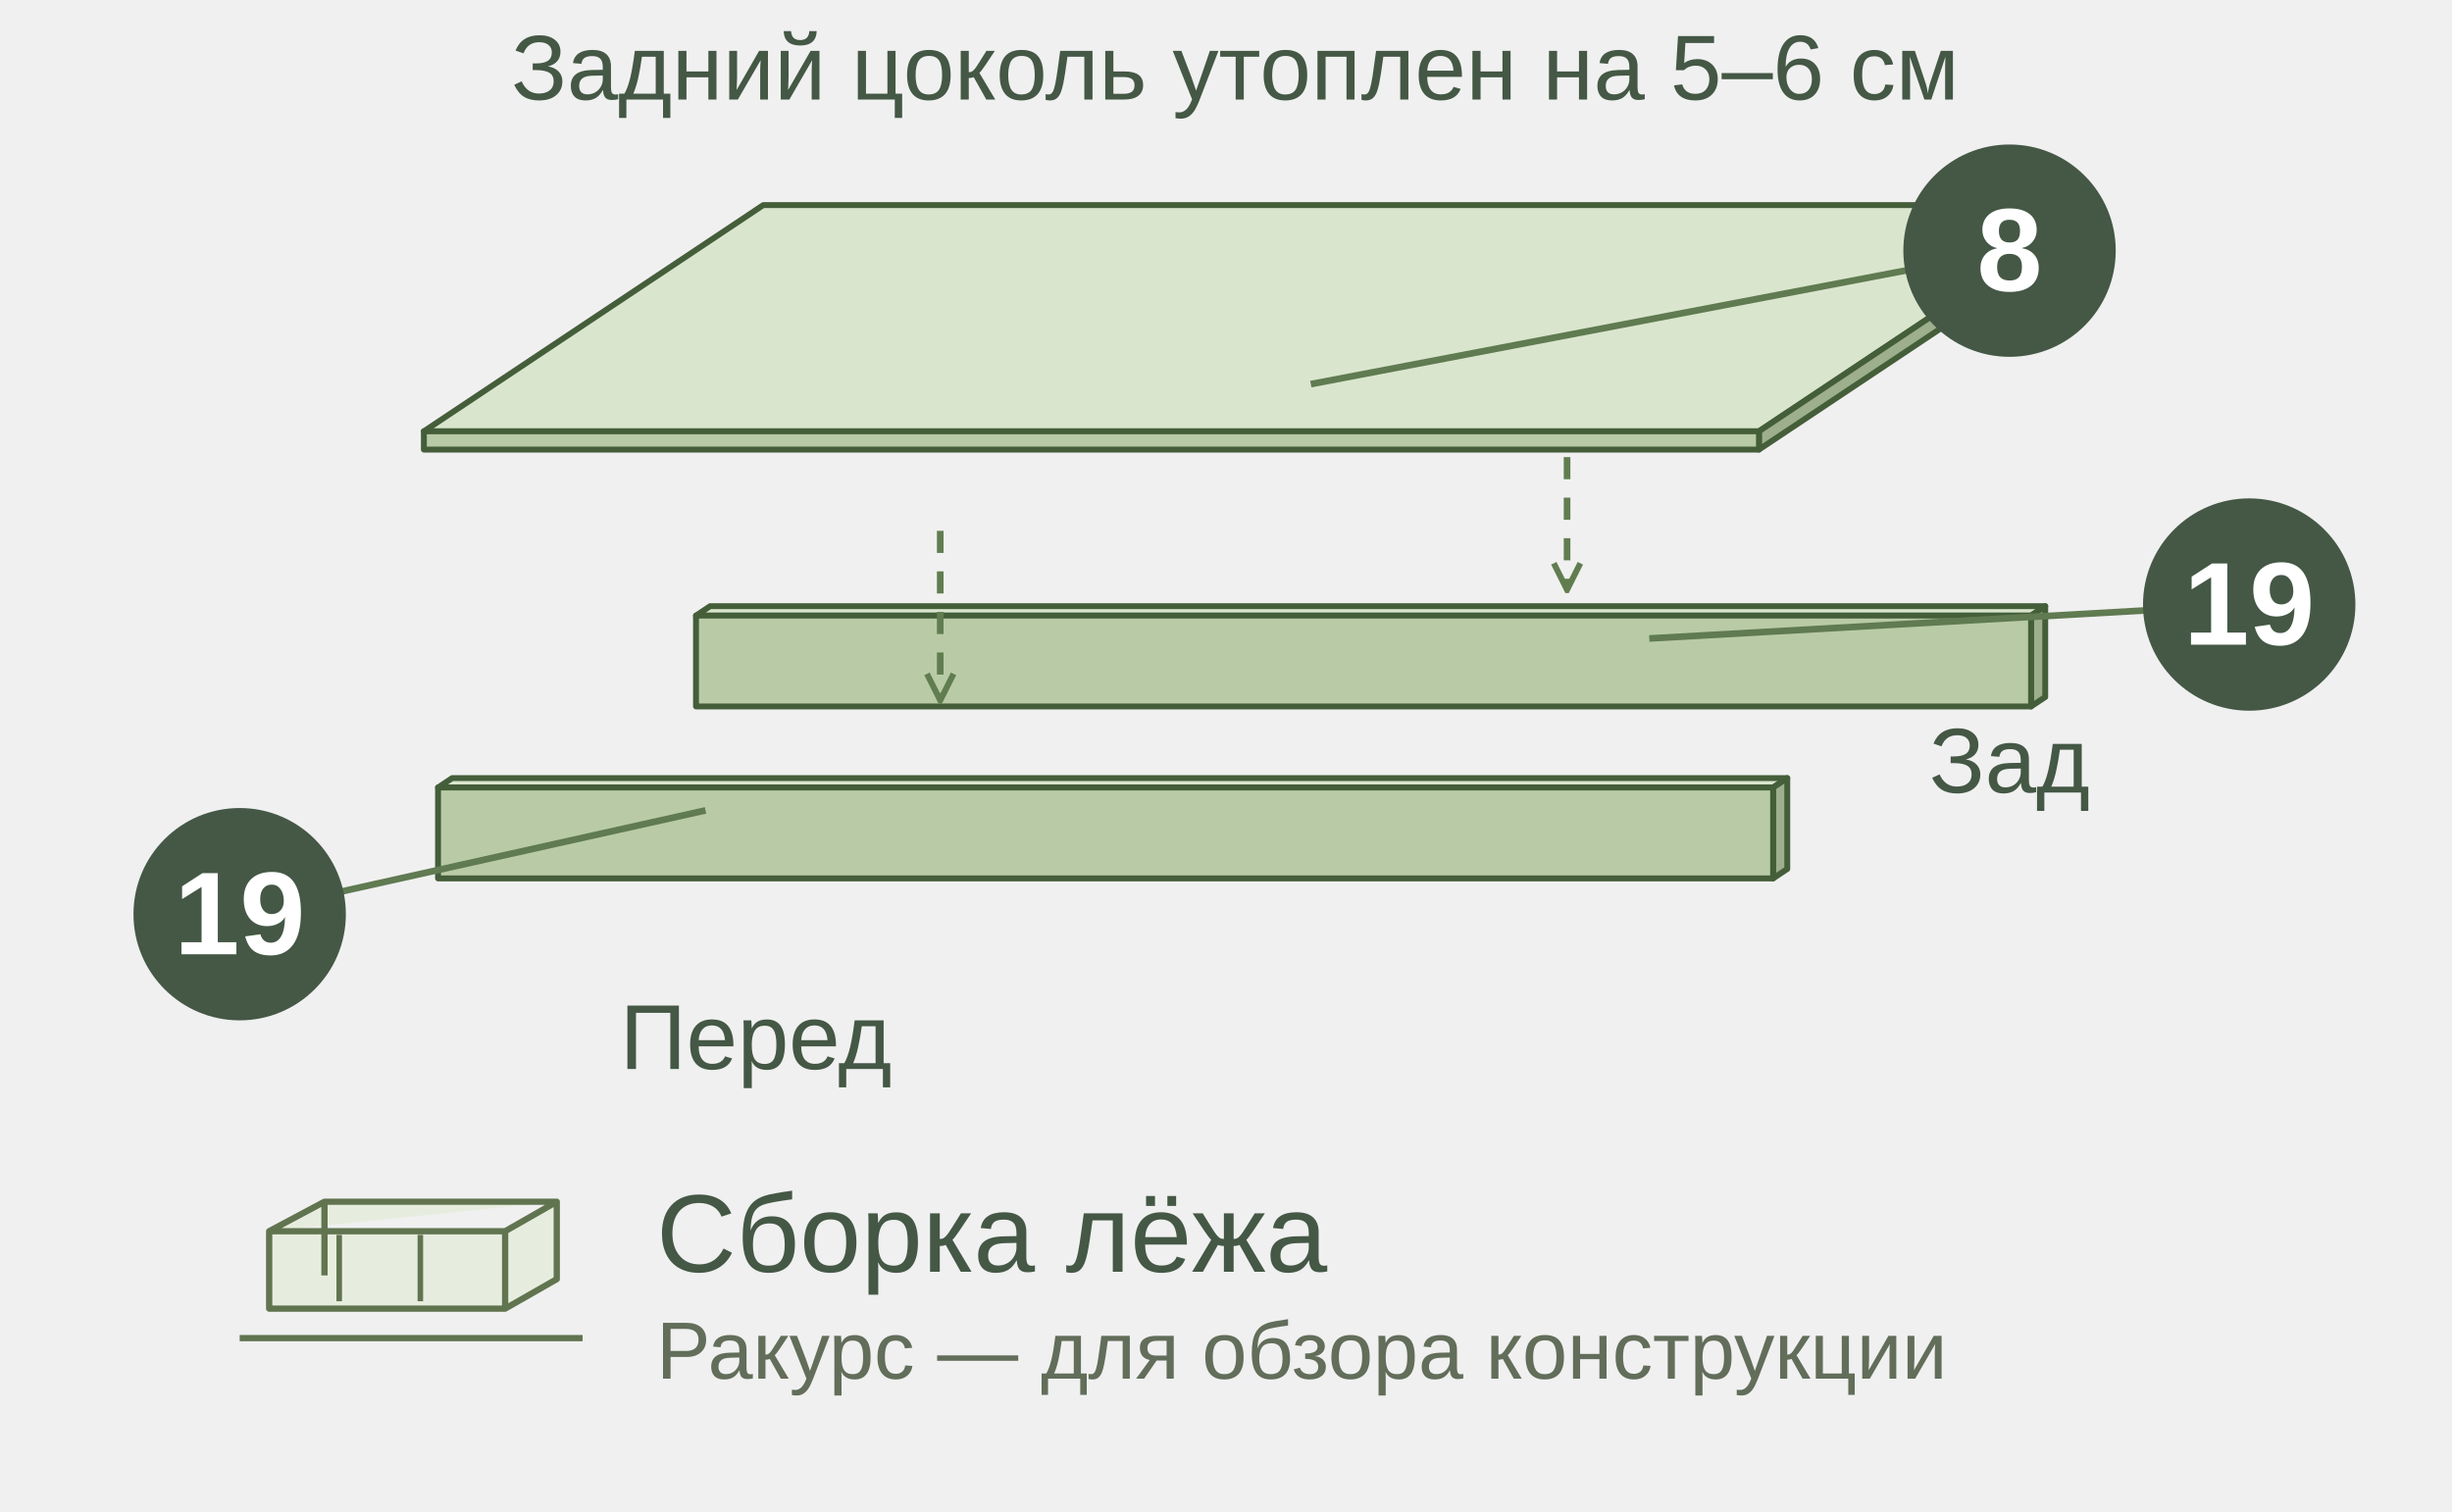
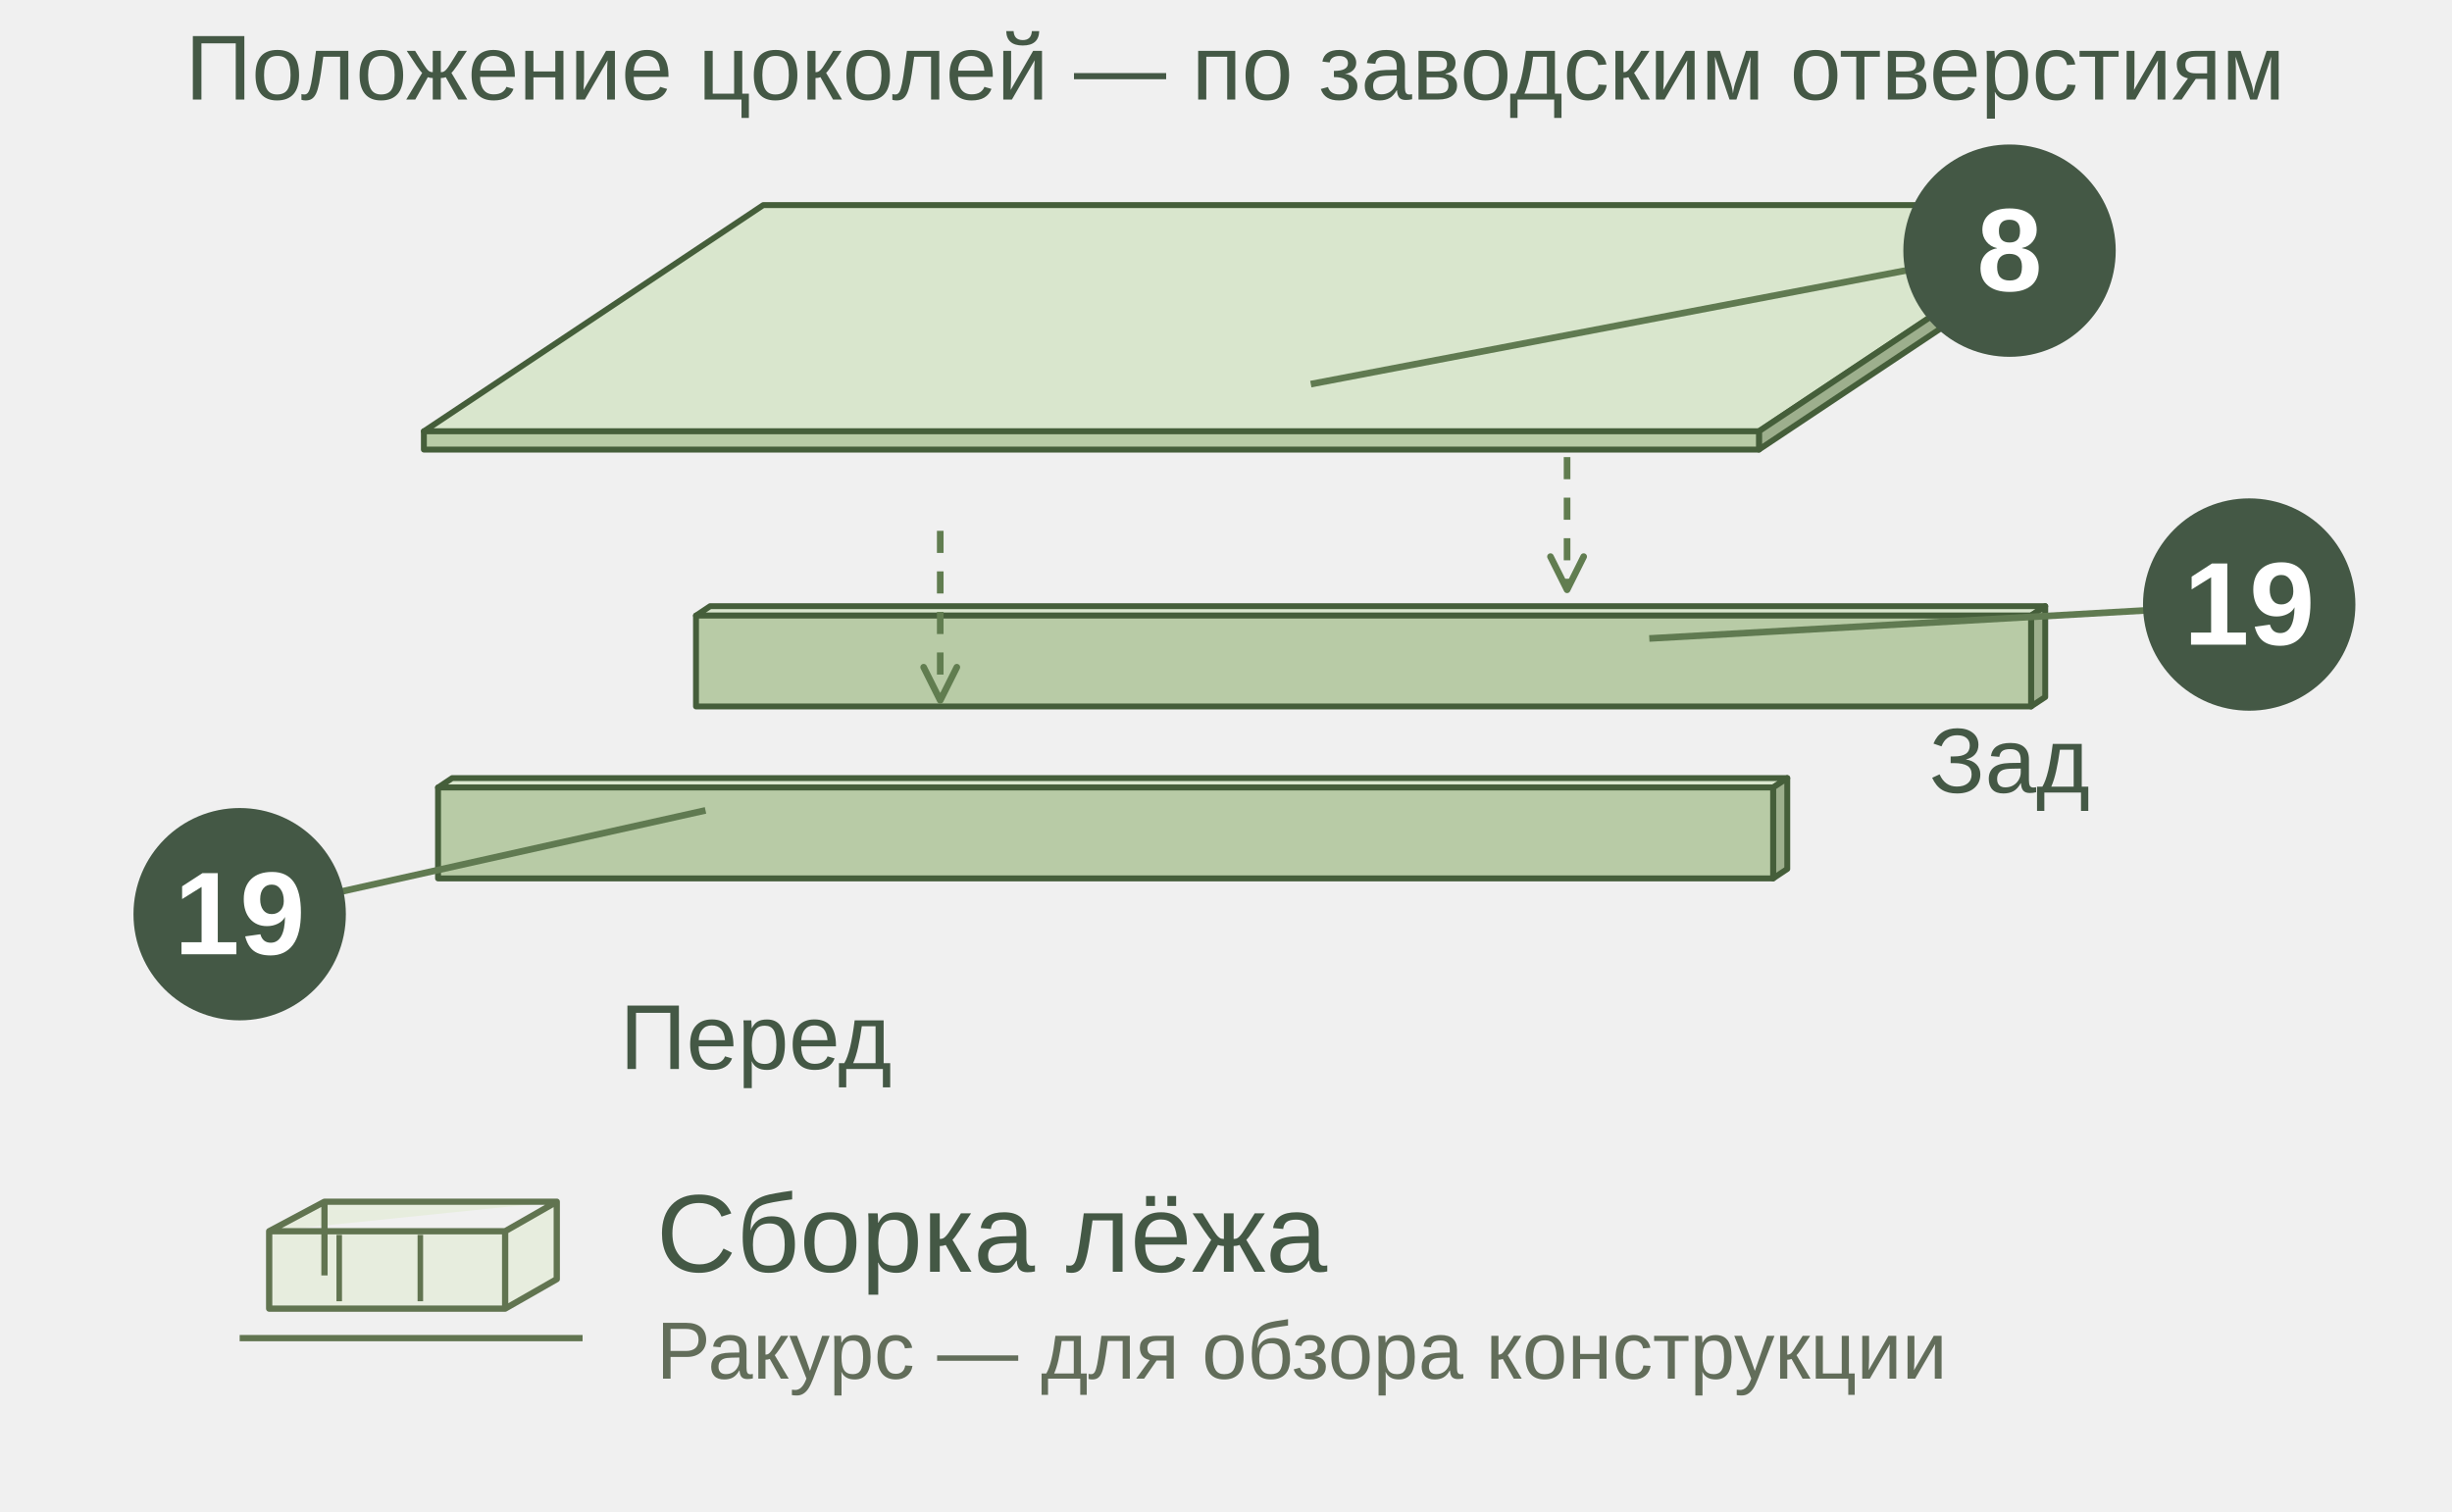
<svg xmlns="http://www.w3.org/2000/svg" viewBox="45 480 665 410" role="group" aria-label="Дно и два цоколя" style="font-family:Arial,sans-serif">
  <defs>
    <marker id="vileta-arrow" viewBox="0 0 10 10" refX="9" refY="5" markerWidth="5" markerHeight="5" orient="auto-start-reverse">
      <path d="M1 1L9 5L1 9" fill="none" stroke="#617D50" stroke-width="1.8" />
    </marker>
  </defs>
-   <g class="diagram-part is-current" data-part="19">
-     <polygon points="233.76,647.00 595.84,647.00 599.68,644.44 237.60,644.44" fill="#D9E6CD" stroke="#455E3A" stroke-width="1.6" stroke-linejoin="round" />
-     <polygon points="595.84,647.00 599.68,644.44 599.68,669.09 595.84,671.64" fill="#9DAF8D" stroke="#455E3A" stroke-width="1.6" stroke-linejoin="round" />
-     <polygon points="233.76,647.00 595.84,647.00 595.84,671.64 233.76,671.64" fill="#B8CBA6" stroke="#455E3A" stroke-width="1.6" stroke-linejoin="round" />
-   </g>
-   <g class="diagram-part is-current" data-part="19">
-     <polygon points="163.80,693.64 525.88,693.64 529.72,691.08 167.64,691.08" fill="#D9E6CD" stroke="#455E3A" stroke-width="1.6" stroke-linejoin="round" />
-     <polygon points="525.88,693.64 529.72,691.08 529.72,715.73 525.88,718.29" fill="#9DAF8D" stroke="#455E3A" stroke-width="1.6" stroke-linejoin="round" />
-     <polygon points="163.80,693.64 525.88,693.64 525.88,718.29 163.80,718.29" fill="#B8CBA6" stroke="#455E3A" stroke-width="1.6" stroke-linejoin="round" />
-   </g>
-   <g class="diagram-part is-current" data-part="8">
-     <polygon points="159.96,597.00 522.04,597.00 614.08,535.64 252.00,535.64" fill="#D9E6CD" stroke="#455E3A" stroke-width="1.6" stroke-linejoin="round" />
-     <polygon points="522.04,597.00 614.08,535.64 614.08,540.60 522.04,601.96" fill="#9DAF8D" stroke="#455E3A" stroke-width="1.6" stroke-linejoin="round" />
-     <polygon points="159.96,597.00 522.04,597.00 522.04,601.96 159.96,601.96" fill="#B8CBA6" stroke="#455E3A" stroke-width="1.6" stroke-linejoin="round" />
+   <g data-scene="carcass" data-face-count="9" data-unresolved-order="0">
+     <g class="diagram-part is-current" data-part="19" data-face-axis="1">
+       <polygon points="233.76,647.00 595.84,647.00 599.68,644.44 237.60,644.44" fill="#D9E6CD" stroke="#455E3A" stroke-width="1.6" stroke-linejoin="round" />
+     </g>
+     <g class="diagram-part is-current" data-part="19" data-face-axis="0">
+       <polygon points="595.84,647.00 599.68,644.44 599.68,669.09 595.84,671.64" fill="#9DAF8D" stroke="#455E3A" stroke-width="1.6" stroke-linejoin="round" />
+     </g>
+     <g class="diagram-part is-current" data-part="19" data-face-axis="2">
+       <polygon points="233.76,647.00 595.84,647.00 595.84,671.64 233.76,671.64" fill="#B8CBA6" stroke="#455E3A" stroke-width="1.6" stroke-linejoin="round" />
+     </g>
+     <g class="diagram-part is-current" data-part="19" data-face-axis="1">
+       <polygon points="163.80,693.64 525.88,693.64 529.72,691.08 167.64,691.08" fill="#D9E6CD" stroke="#455E3A" stroke-width="1.6" stroke-linejoin="round" />
+     </g>
+     <g class="diagram-part is-current" data-part="19" data-face-axis="0">
+       <polygon points="525.88,693.64 529.72,691.08 529.72,715.73 525.88,718.29" fill="#9DAF8D" stroke="#455E3A" stroke-width="1.6" stroke-linejoin="round" />
+     </g>
+     <g class="diagram-part is-current" data-part="19" data-face-axis="2">
+       <polygon points="163.80,693.64 525.88,693.64 525.88,718.29 163.80,718.29" fill="#B8CBA6" stroke="#455E3A" stroke-width="1.6" stroke-linejoin="round" />
+     </g>
+     <g class="diagram-part is-current" data-part="8" data-face-axis="1">
+       <polygon points="159.96,597.00 522.04,597.00 614.08,535.64 252.00,535.64" fill="#D9E6CD" stroke="#455E3A" stroke-width="1.6" stroke-linejoin="round" />
+     </g>
+     <g class="diagram-part is-current" data-part="8" data-face-axis="0">
+       <polygon points="522.04,597.00 614.08,535.64 614.08,540.60 522.04,601.96" fill="#9DAF8D" stroke="#455E3A" stroke-width="1.6" stroke-linejoin="round" />
+     </g>
+     <g class="diagram-part is-current" data-part="8" data-face-axis="2">
+       <polygon points="159.96,597.00 522.04,597.00 522.04,601.96 159.96,601.96" fill="#B8CBA6" stroke="#455E3A" stroke-width="1.6" stroke-linejoin="round" />
+     </g>
  </g>
  <g class="diagram-part diagram-callout" data-part="8" tabindex="0" role="button" aria-label="Показать деталь №8">
    <path d="M400.5 584.2 L590 548" fill="none" stroke="#607A51" stroke-width="1.8" />
    <circle cx="590" cy="548" r="28.8" fill="#445845" />
    <text x="590" y="558.88" text-anchor="middle" fill="#fff" font-size="32" font-weight="600">8</text>
  </g>
  <g class="diagram-part diagram-callout" data-part="19" tabindex="0" role="button" aria-label="Показать деталь №19">
    <path d="M492.3 653.2 L655 644" fill="none" stroke="#607A51" stroke-width="1.8" />
    <circle cx="655" cy="644" r="28.8" fill="#445845" />
    <text x="655" y="654.88" text-anchor="middle" fill="#fff" font-size="32" font-weight="600">19</text>
  </g>
  <g class="diagram-part diagram-callout" data-part="19" tabindex="0" role="button" aria-label="Показать деталь №19">
    <path d="M236.34 699.84 L110 728" fill="none" stroke="#607A51" stroke-width="1.8" />
    <circle cx="110" cy="728" r="28.8" fill="#445845" />
    <text x="110" y="738.88" text-anchor="middle" fill="#fff" font-size="32" font-weight="600">19</text>
  </g>
-   <path d="M300 624 L300 670" fill="none" stroke="#617D50" stroke-width="1.8" marker-end="url(#vileta-arrow)" stroke-dasharray="6 5" />
-   <path d="M470 604 L470 640" fill="none" stroke="#617D50" stroke-width="1.8" marker-end="url(#vileta-arrow)" stroke-dasharray="6 5" />
-   <text x="380" y="507" text-anchor="middle" font-size="25" fill="#445845">Задний цоколь утоплен на 5–6 см</text>
+   <path d="M300 624 L300 670" fill="none" stroke="#617D50" stroke-width="1.8" stroke-dasharray="6 5" />
+   <path d="M304.5 661L300 670L295.5 661" fill="none" stroke="#617D50" stroke-width="1.8" stroke-linecap="round" stroke-linejoin="round" />
+   <path d="M470 604 L470 640" fill="none" stroke="#617D50" stroke-width="1.8" stroke-dasharray="6 5" />
+   <path d="M474.5 631L470 640L465.5 631" fill="none" stroke="#617D50" stroke-width="1.8" stroke-linecap="round" stroke-linejoin="round" />
+   <text x="380" y="507" text-anchor="middle" font-size="25" fill="#445845">Положение цоколей — по заводским отверстиям</text>
  <text x="590" y="695" text-anchor="middle" font-size="25" fill="#445845">Зад</text>
  <text x="250" y="770" text-anchor="middle" font-size="25" fill="#445845">Перед</text>
  <g transform="translate(110 806)">
    <path d="M0 37H93M8 29V8L72 8L86 0V21L72 29Z M8 8L23 0H86 M72 8V29 M23 0V20" fill="#E7EDDE" stroke="#617450" stroke-width="1.7" stroke-linejoin="round" />
    <path d="M27 9V27M49 9V27" fill="none" stroke="#617450" stroke-width="1.5" />
    <text x="113" y="19" font-size="30" fill="#445845">Сборка лёжа</text>
    <text x="113" y="48" font-size="22" fill="#626D5A">Ракурс — для обзора конструкции</text>
  </g>
</svg>
